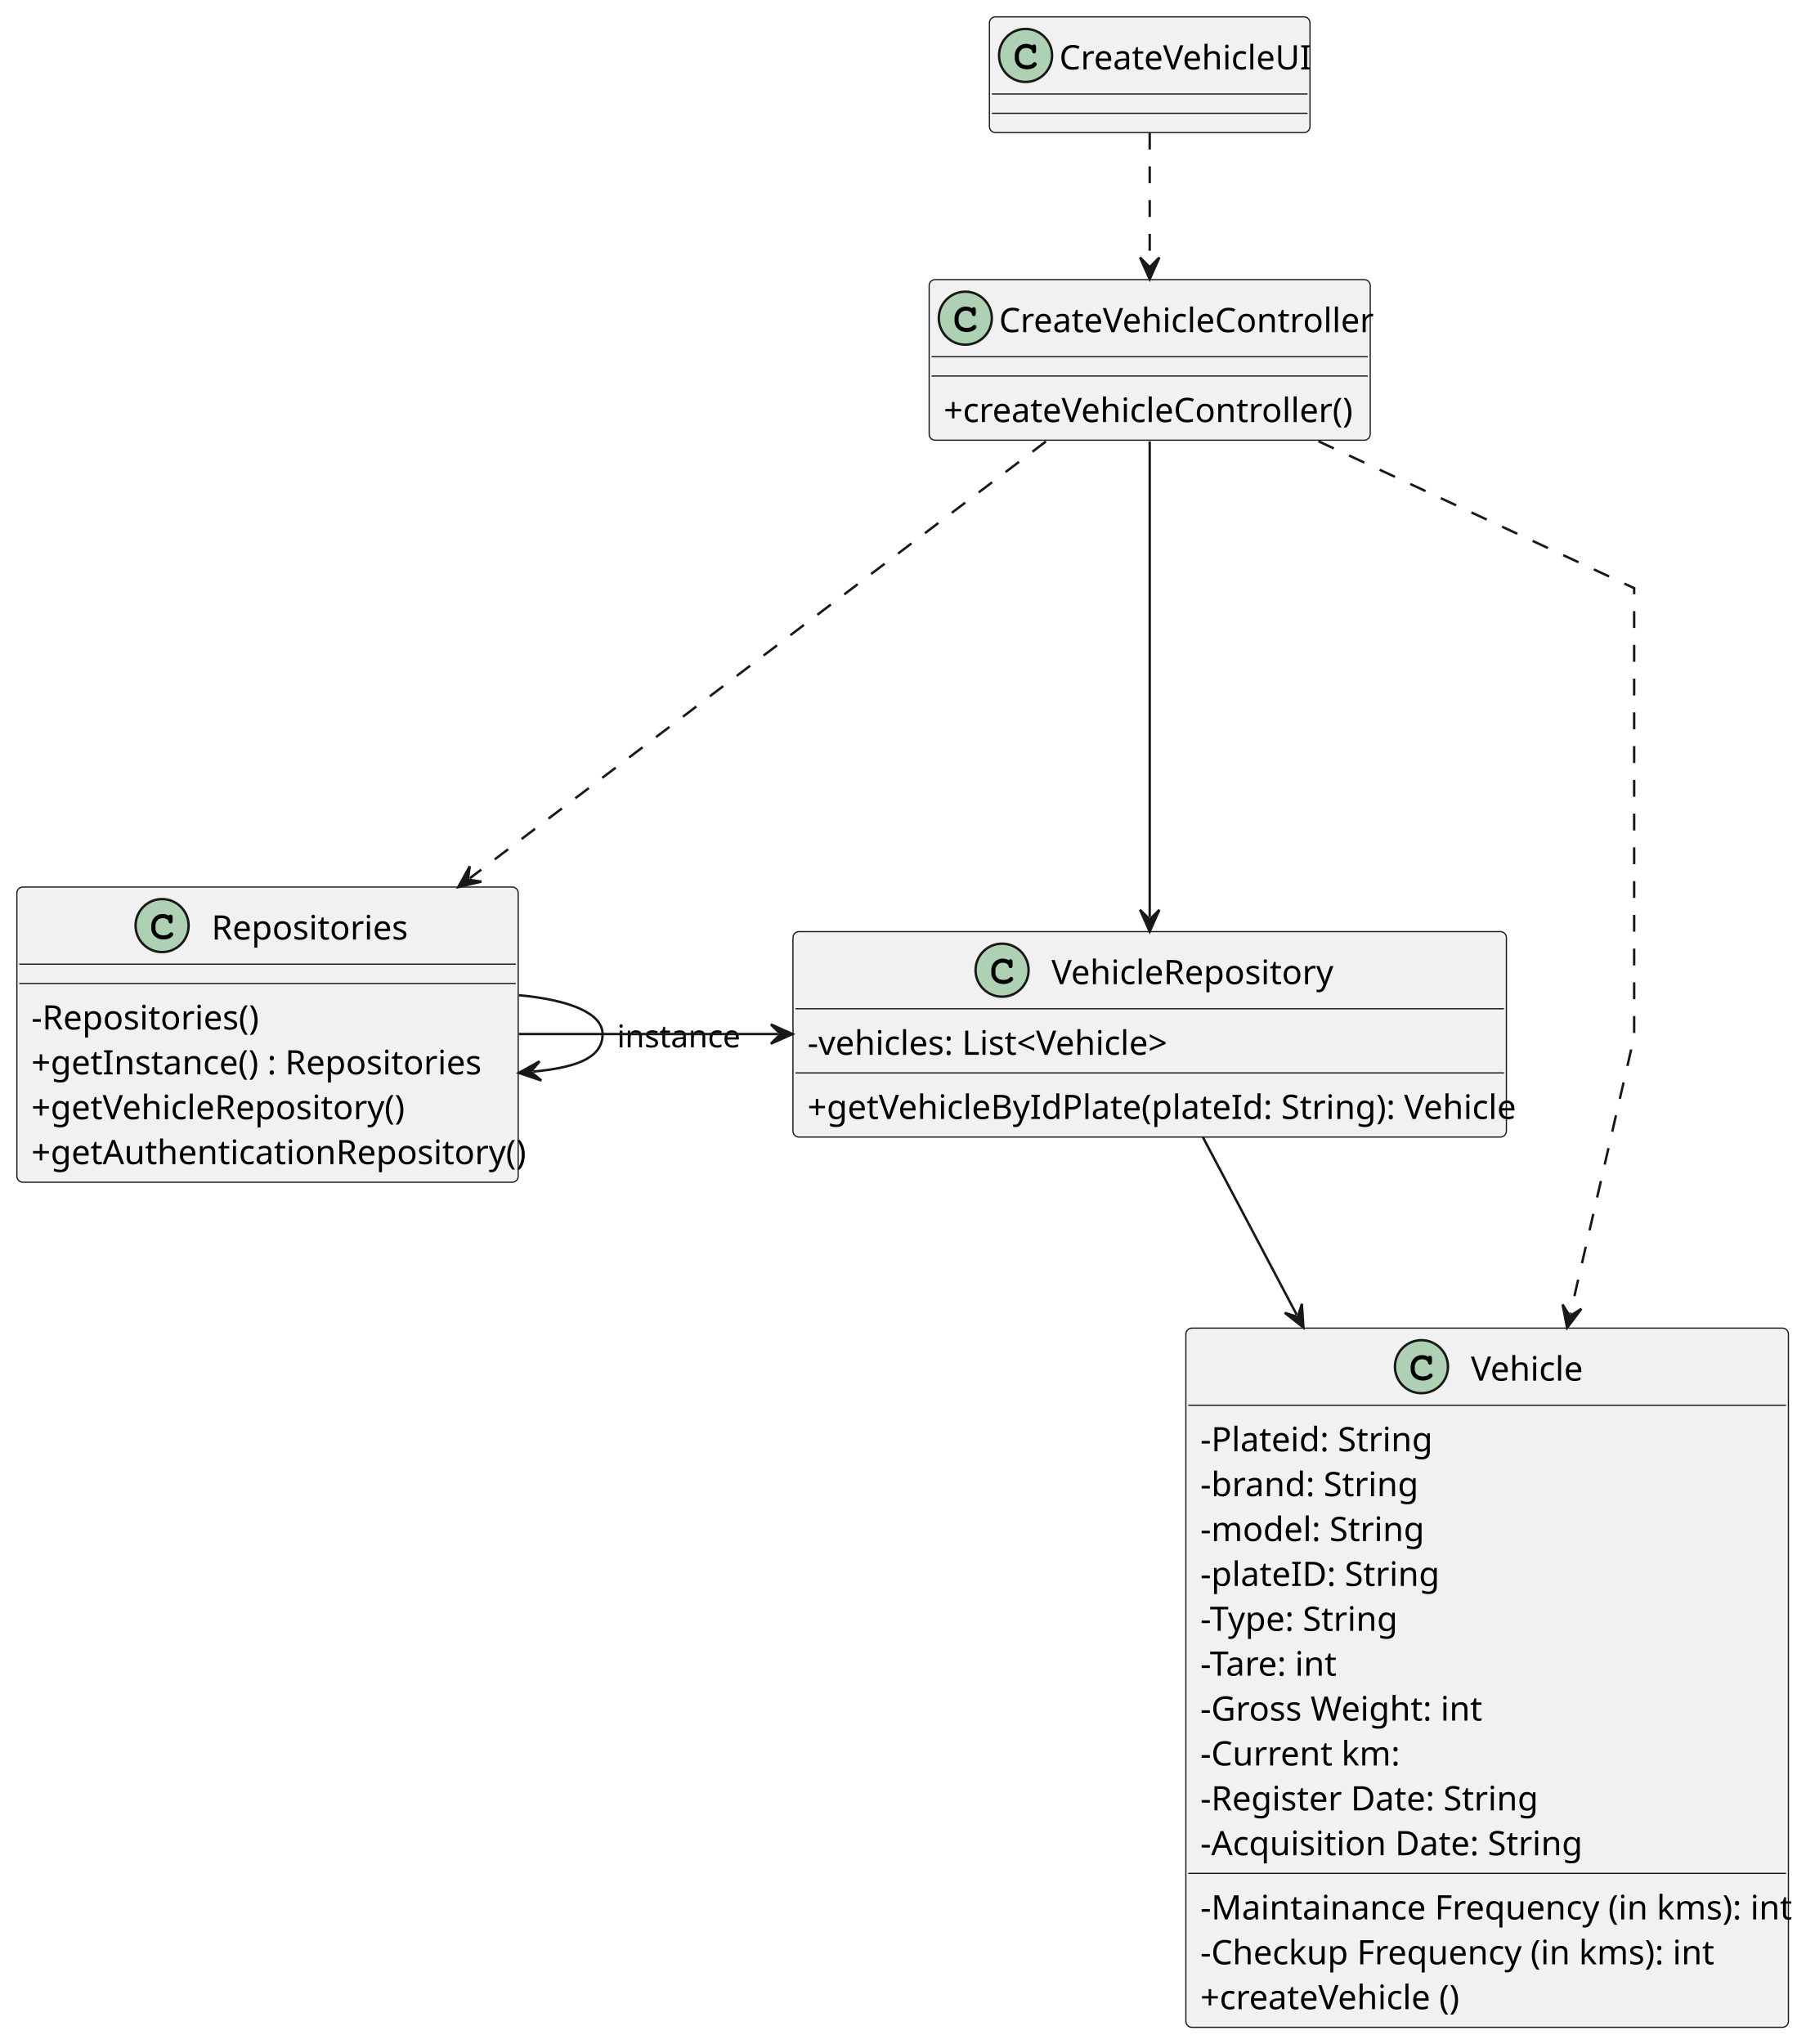
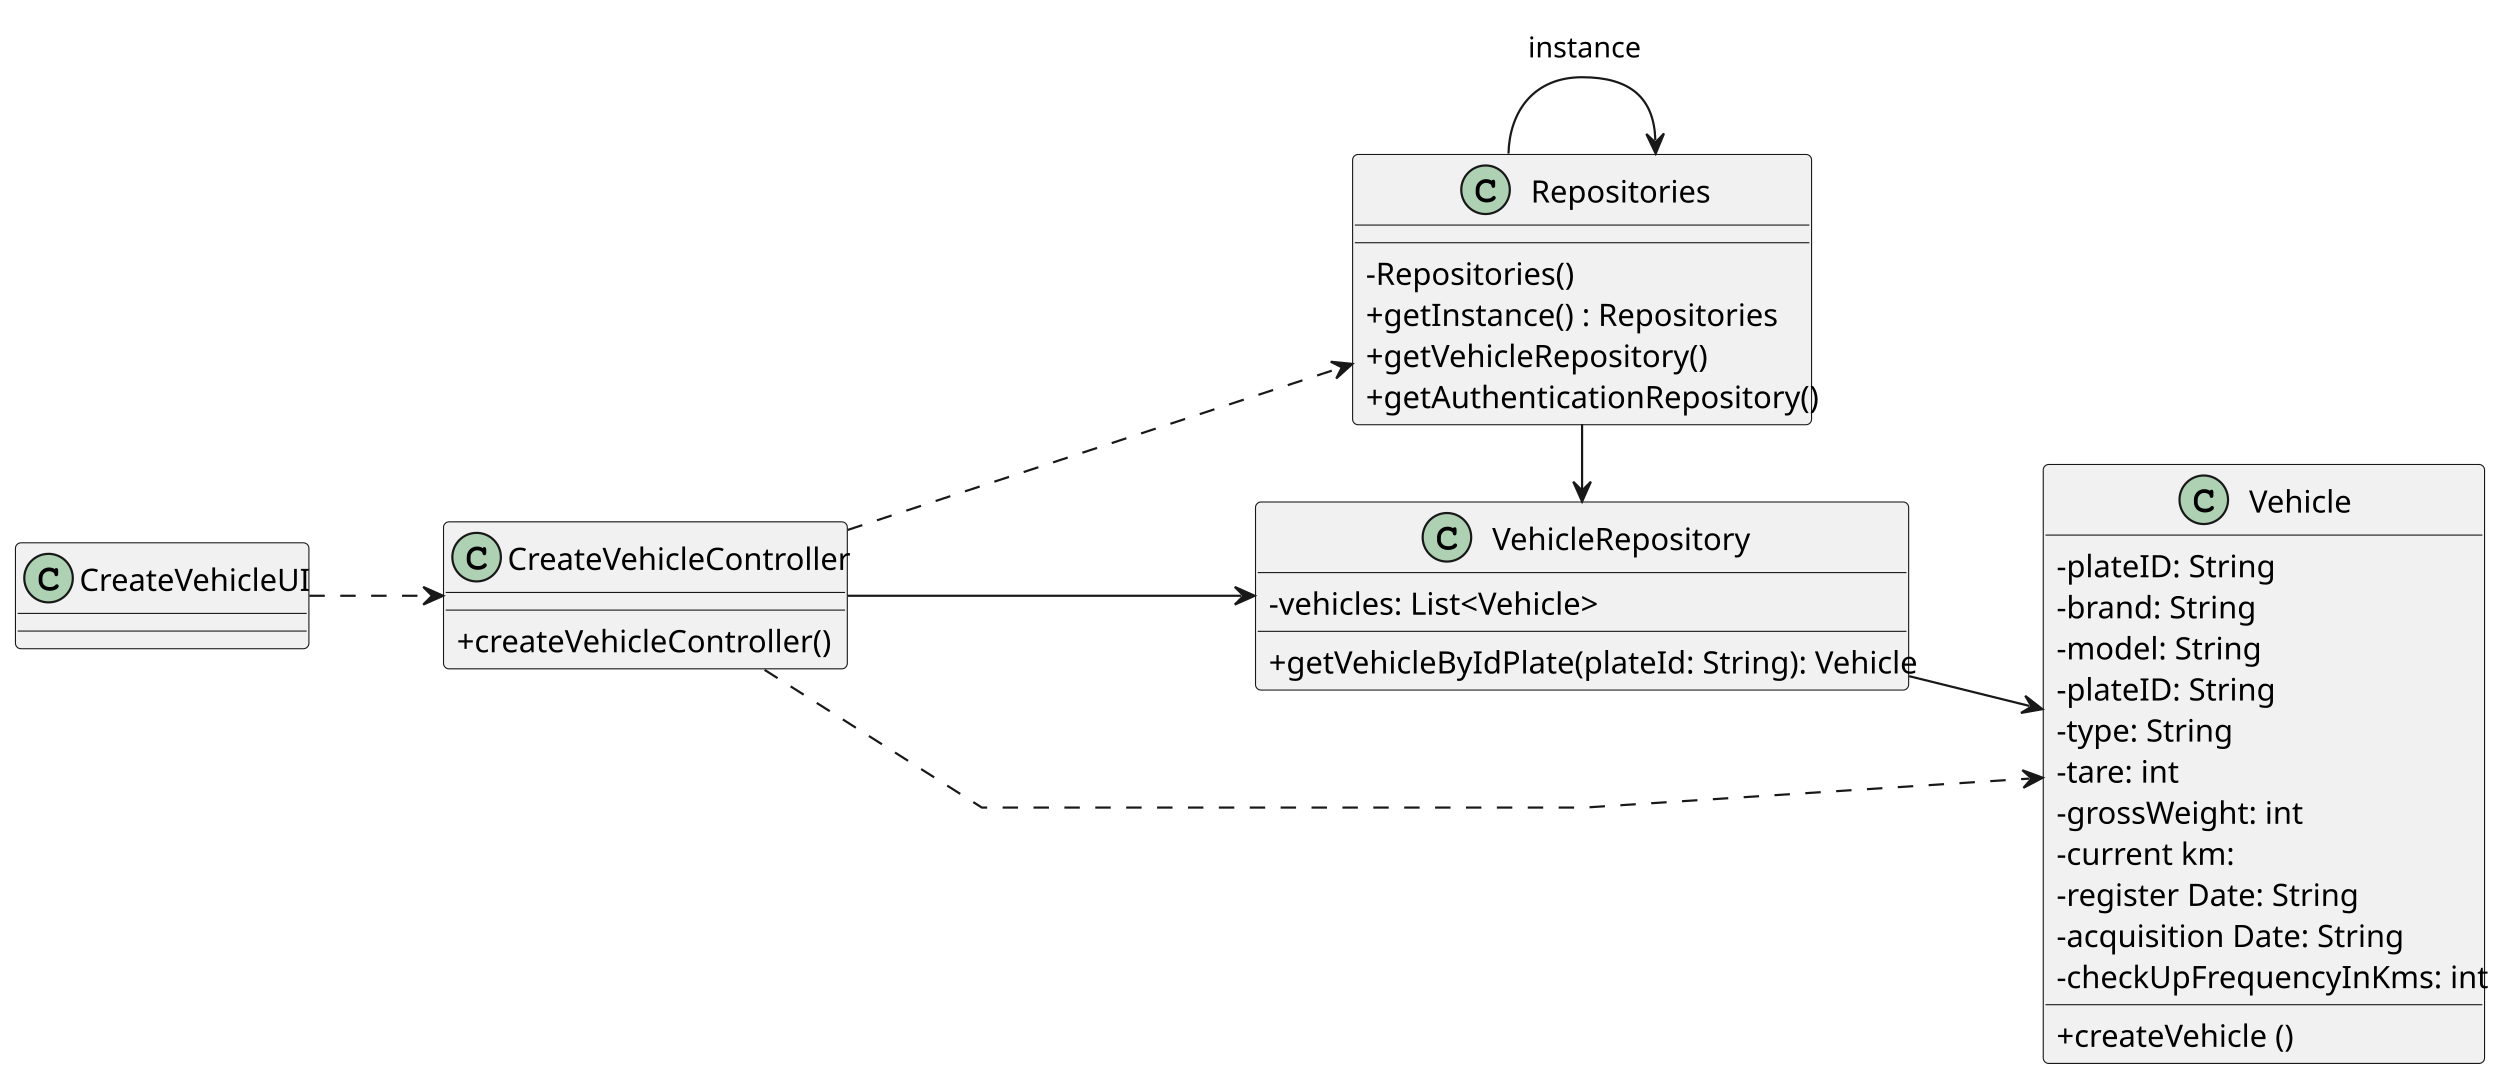
- <svg xmlns="http://www.w3.org/2000/svg" contentStyleType="text/css" height="848px" preserveAspectRatio="none" style="width:749px;height:848px;background:#FFFFFF;" version="1.1" viewBox="0 0 749 848" width="749px" zoomAndPan="magnify">
+ <svg xmlns="http://www.w3.org/2000/svg" contentStyleType="text/css" height="488px" preserveAspectRatio="none" style="width:1133px;height:488px;background:#FFFFFF;" version="1.1" viewBox="0 0 1133 488" width="1133px" zoomAndPan="magnify">
  <defs />
  <g>
    <g id="elem_CreateVehicleUI">
-       <rect codeLine="11" fill="#F1F1F1" height="48" id="CreateVehicleUI" rx="2.5" ry="2.5" style="stroke:#181818;stroke-width:0.5;" width="133" x="410.5" y="7" />
-       <ellipse cx="425.5" cy="23" fill="#ADD1B2" rx="11" ry="11" style="stroke:#181818;stroke-width:1.0;" />
-       <path d="M428.266,18.875 Q428.422,18.656 428.609,18.547 Q428.797,18.438 429.016,18.438 Q429.391,18.438 429.625,18.703 Q429.859,18.953 429.859,19.562 L429.859,21.016 Q429.859,21.625 429.625,21.891 Q429.391,22.156 429.016,22.156 Q428.672,22.156 428.469,21.953 Q428.266,21.766 428.156,21.25 Q428.109,20.891 427.922,20.703 Q427.594,20.328 426.984,20.109 Q426.375,19.891 425.75,19.891 Q424.984,19.891 424.344,20.219 Q423.719,20.547 423.219,21.297 Q422.734,22.047 422.734,23.078 L422.734,24.172 Q422.734,25.406 423.625,26.234 Q424.516,27.047 426.109,27.047 Q427.047,27.047 427.703,26.797 Q428.094,26.641 428.516,26.203 Q428.781,25.938 428.922,25.859 Q429.078,25.781 429.281,25.781 Q429.609,25.781 429.859,26.047 Q430.125,26.297 430.125,26.641 Q430.125,26.984 429.781,27.391 Q429.281,27.969 428.484,28.297 Q427.406,28.75 426.109,28.75 Q424.594,28.75 423.391,28.125 Q422.406,27.625 421.719,26.562 Q421.031,25.484 421.031,24.203 L421.031,23.047 Q421.031,21.719 421.641,20.578 Q422.266,19.422 423.359,18.812 Q424.453,18.188 425.688,18.188 Q426.422,18.188 427.062,18.359 Q427.719,18.516 428.266,18.875 Z " fill="#000000" />
-       <text fill="#000000" font-family="sans-serif" font-size="14" lengthAdjust="spacing" textLength="101" x="439.5" y="28.797">CreateVehicleUI</text>
-       <line style="stroke:#181818;stroke-width:0.5;" x1="411.5" x2="542.5" y1="39" y2="39" />
-       <line style="stroke:#181818;stroke-width:0.5;" x1="411.5" x2="542.5" y1="47" y2="47" />
+       <rect codeLine="11" fill="#F1F1F1" height="48" id="CreateVehicleUI" rx="2.5" ry="2.5" style="stroke:#181818;stroke-width:0.5;" width="133" x="7" y="246" />
+       <ellipse cx="22" cy="262" fill="#ADD1B2" rx="11" ry="11" style="stroke:#181818;stroke-width:1.0;" />
+       <path d="M24.766,257.875 Q24.922,257.656 25.109,257.547 Q25.297,257.438 25.516,257.438 Q25.891,257.438 26.125,257.703 Q26.359,257.953 26.359,258.562 L26.359,260.016 Q26.359,260.625 26.125,260.891 Q25.891,261.156 25.516,261.156 Q25.172,261.156 24.969,260.953 Q24.766,260.766 24.656,260.25 Q24.609,259.891 24.422,259.703 Q24.094,259.328 23.484,259.109 Q22.875,258.891 22.25,258.891 Q21.484,258.891 20.844,259.219 Q20.219,259.547 19.719,260.297 Q19.234,261.047 19.234,262.078 L19.234,263.172 Q19.234,264.406 20.125,265.234 Q21.016,266.047 22.609,266.047 Q23.547,266.047 24.203,265.797 Q24.594,265.641 25.016,265.203 Q25.281,264.938 25.422,264.859 Q25.578,264.781 25.781,264.781 Q26.109,264.781 26.359,265.047 Q26.625,265.297 26.625,265.641 Q26.625,265.984 26.281,266.391 Q25.781,266.969 24.984,267.297 Q23.906,267.75 22.609,267.75 Q21.094,267.75 19.891,267.125 Q18.906,266.625 18.219,265.562 Q17.531,264.484 17.531,263.203 L17.531,262.047 Q17.531,260.719 18.141,259.578 Q18.766,258.422 19.859,257.812 Q20.953,257.188 22.188,257.188 Q22.922,257.188 23.562,257.359 Q24.219,257.516 24.766,257.875 Z " fill="#000000" />
+       <text fill="#000000" font-family="sans-serif" font-size="14" lengthAdjust="spacing" textLength="101" x="36" y="267.797">CreateVehicleUI</text>
+       <line style="stroke:#181818;stroke-width:0.5;" x1="8" x2="139" y1="278" y2="278" />
+       <line style="stroke:#181818;stroke-width:0.5;" x1="8" x2="139" y1="286" y2="286" />
    </g>
    <g id="elem_Vehicle">
-       <rect codeLine="21" fill="#F1F1F1" height="290.074" id="Vehicle" rx="2.5" ry="2.5" style="stroke:#181818;stroke-width:0.5;" width="250" x="492" y="551" />
-       <ellipse cx="589.75" cy="567" fill="#ADD1B2" rx="11" ry="11" style="stroke:#181818;stroke-width:1.0;" />
-       <path d="M592.516,562.875 Q592.672,562.656 592.859,562.547 Q593.047,562.438 593.266,562.438 Q593.641,562.438 593.875,562.703 Q594.109,562.953 594.109,563.562 L594.109,565.016 Q594.109,565.625 593.875,565.891 Q593.641,566.156 593.266,566.156 Q592.922,566.156 592.719,565.953 Q592.516,565.766 592.406,565.25 Q592.359,564.891 592.172,564.703 Q591.844,564.328 591.234,564.109 Q590.625,563.891 590,563.891 Q589.234,563.891 588.594,564.219 Q587.969,564.547 587.469,565.297 Q586.984,566.047 586.984,567.078 L586.984,568.172 Q586.984,569.406 587.875,570.234 Q588.766,571.047 590.359,571.047 Q591.297,571.047 591.953,570.797 Q592.344,570.641 592.766,570.203 Q593.031,569.938 593.172,569.859 Q593.328,569.781 593.531,569.781 Q593.859,569.781 594.109,570.047 Q594.375,570.297 594.375,570.641 Q594.375,570.984 594.031,571.391 Q593.531,571.969 592.734,572.297 Q591.656,572.75 590.359,572.75 Q588.844,572.75 587.641,572.125 Q586.656,571.625 585.969,570.562 Q585.281,569.484 585.281,568.203 L585.281,567.047 Q585.281,565.719 585.891,564.578 Q586.516,563.422 587.609,562.812 Q588.703,562.188 589.938,562.188 Q590.672,562.188 591.312,562.359 Q591.969,562.516 592.516,562.875 Z " fill="#000000" />
-       <text fill="#000000" font-family="sans-serif" font-size="14" lengthAdjust="spacing" textLength="46" x="610.25" y="572.797">Vehicle</text>
-       <line style="stroke:#181818;stroke-width:0.5;" x1="493" x2="741" y1="583" y2="583" />
-       <text fill="#000000" font-family="sans-serif" font-size="14" lengthAdjust="spacing" textLength="93" x="498" y="602.107">-Plateid: String</text>
-       <text fill="#000000" font-family="sans-serif" font-size="14" lengthAdjust="spacing" textLength="87" x="498" y="620.729">-brand: String</text>
-       <text fill="#000000" font-family="sans-serif" font-size="14" lengthAdjust="spacing" textLength="88" x="498" y="639.35">-model: String</text>
-       <text fill="#000000" font-family="sans-serif" font-size="14" lengthAdjust="spacing" textLength="94" x="498" y="657.971">-plateID: String</text>
-       <text fill="#000000" font-family="sans-serif" font-size="14" lengthAdjust="spacing" textLength="82" x="498" y="676.592">-Type: String</text>
-       <text fill="#000000" font-family="sans-serif" font-size="14" lengthAdjust="spacing" textLength="58" x="498" y="695.213">-Tare: int</text>
-       <text fill="#000000" font-family="sans-serif" font-size="14" lengthAdjust="spacing" textLength="114" x="498" y="713.834">-Gross Weight: int</text>
-       <text fill="#000000" font-family="sans-serif" font-size="14" lengthAdjust="spacing" textLength="79" x="498" y="732.455">-Current km:</text>
-       <text fill="#000000" font-family="sans-serif" font-size="14" lengthAdjust="spacing" textLength="137" x="498" y="751.076">-Register Date: String</text>
-       <text fill="#000000" font-family="sans-serif" font-size="14" lengthAdjust="spacing" textLength="152" x="498" y="769.697">-Acquisition Date: String</text>
-       <line style="stroke:#181818;stroke-width:0.5;" x1="493" x2="741" y1="777.211" y2="777.211" />
-       <text fill="#000000" font-family="sans-serif" font-size="14" lengthAdjust="spacing" textLength="238" x="498" y="796.318">-Maintainance Frequency (in kms): int</text>
-       <text fill="#000000" font-family="sans-serif" font-size="14" lengthAdjust="spacing" textLength="210" x="498" y="814.939">-Checkup Frequency (in kms): int</text>
-       <text fill="#000000" font-family="sans-serif" font-size="14" lengthAdjust="spacing" textLength="108" x="498" y="833.561">+createVehicle ()</text>
+       <rect codeLine="21" fill="#F1F1F1" height="271.453" id="Vehicle" rx="2.5" ry="2.5" style="stroke:#181818;stroke-width:0.5;" width="200" x="926" y="210.5" />
+       <ellipse cx="998.75" cy="226.5" fill="#ADD1B2" rx="11" ry="11" style="stroke:#181818;stroke-width:1.0;" />
+       <path d="M1001.516,222.375 Q1001.672,222.156 1001.859,222.047 Q1002.047,221.938 1002.266,221.938 Q1002.641,221.938 1002.875,222.203 Q1003.109,222.453 1003.109,223.062 L1003.109,224.516 Q1003.109,225.125 1002.875,225.391 Q1002.641,225.656 1002.266,225.656 Q1001.922,225.656 1001.719,225.453 Q1001.516,225.266 1001.406,224.75 Q1001.359,224.391 1001.172,224.203 Q1000.844,223.828 1000.234,223.609 Q999.625,223.391 999,223.391 Q998.234,223.391 997.594,223.719 Q996.969,224.047 996.469,224.797 Q995.984,225.547 995.984,226.578 L995.984,227.672 Q995.984,228.906 996.875,229.734 Q997.766,230.547 999.359,230.547 Q1000.297,230.547 1000.953,230.297 Q1001.344,230.141 1001.766,229.703 Q1002.031,229.438 1002.172,229.359 Q1002.328,229.281 1002.531,229.281 Q1002.859,229.281 1003.109,229.547 Q1003.375,229.797 1003.375,230.141 Q1003.375,230.484 1003.031,230.891 Q1002.531,231.469 1001.734,231.797 Q1000.656,232.25 999.359,232.25 Q997.844,232.25 996.641,231.625 Q995.656,231.125 994.969,230.062 Q994.281,228.984 994.281,227.703 L994.281,226.547 Q994.281,225.219 994.891,224.078 Q995.516,222.922 996.609,222.312 Q997.703,221.688 998.938,221.688 Q999.672,221.688 1000.312,221.859 Q1000.969,222.016 1001.516,222.375 Z " fill="#000000" />
+       <text fill="#000000" font-family="sans-serif" font-size="14" lengthAdjust="spacing" textLength="46" x="1019.25" y="232.297">Vehicle</text>
+       <line style="stroke:#181818;stroke-width:0.5;" x1="927" x2="1125" y1="242.5" y2="242.5" />
+       <text fill="#000000" font-family="sans-serif" font-size="14" lengthAdjust="spacing" textLength="94" x="932" y="261.607">-plateID: String</text>
+       <text fill="#000000" font-family="sans-serif" font-size="14" lengthAdjust="spacing" textLength="87" x="932" y="280.228">-brand: String</text>
+       <text fill="#000000" font-family="sans-serif" font-size="14" lengthAdjust="spacing" textLength="88" x="932" y="298.85">-model: String</text>
+       <text fill="#000000" font-family="sans-serif" font-size="14" lengthAdjust="spacing" textLength="94" x="932" y="317.471">-plateID: String</text>
+       <text fill="#000000" font-family="sans-serif" font-size="14" lengthAdjust="spacing" textLength="77" x="932" y="336.092">-type: String</text>
+       <text fill="#000000" font-family="sans-serif" font-size="14" lengthAdjust="spacing" textLength="53" x="932" y="354.713">-tare: int</text>
+       <text fill="#000000" font-family="sans-serif" font-size="14" lengthAdjust="spacing" textLength="107" x="932" y="373.334">-grossWeight: int</text>
+       <text fill="#000000" font-family="sans-serif" font-size="14" lengthAdjust="spacing" textLength="76" x="932" y="391.955">-current km:</text>
+       <text fill="#000000" font-family="sans-serif" font-size="14" lengthAdjust="spacing" textLength="132" x="932" y="410.576">-register Date: String</text>
+       <text fill="#000000" font-family="sans-serif" font-size="14" lengthAdjust="spacing" textLength="151" x="932" y="429.197">-acquisition Date: String</text>
+       <text fill="#000000" font-family="sans-serif" font-size="14" lengthAdjust="spacing" textLength="188" x="932" y="447.818">-checkUpFrequencyInKms: int</text>
+       <line style="stroke:#181818;stroke-width:0.5;" x1="927" x2="1125" y1="455.332" y2="455.332" />
+       <text fill="#000000" font-family="sans-serif" font-size="14" lengthAdjust="spacing" textLength="108" x="932" y="474.44">+createVehicle ()</text>
    </g>
    <g id="elem_Repositories">
-       <rect codeLine="38" fill="#F1F1F1" height="122.484" id="Repositories" rx="2.5" ry="2.5" style="stroke:#181818;stroke-width:0.5;" width="208" x="7" y="368" />
-       <ellipse cx="67.25" cy="384" fill="#ADD1B2" rx="11" ry="11" style="stroke:#181818;stroke-width:1.0;" />
-       <path d="M70.016,379.875 Q70.172,379.656 70.359,379.547 Q70.547,379.438 70.766,379.438 Q71.141,379.438 71.375,379.703 Q71.609,379.953 71.609,380.562 L71.609,382.016 Q71.609,382.625 71.375,382.891 Q71.141,383.156 70.766,383.156 Q70.422,383.156 70.219,382.953 Q70.016,382.766 69.906,382.25 Q69.859,381.891 69.672,381.703 Q69.344,381.328 68.734,381.109 Q68.125,380.891 67.5,380.891 Q66.734,380.891 66.094,381.219 Q65.469,381.547 64.969,382.297 Q64.484,383.047 64.484,384.078 L64.484,385.172 Q64.484,386.406 65.375,387.234 Q66.266,388.047 67.859,388.047 Q68.797,388.047 69.453,387.797 Q69.844,387.641 70.266,387.203 Q70.531,386.938 70.672,386.859 Q70.828,386.781 71.031,386.781 Q71.359,386.781 71.609,387.047 Q71.875,387.297 71.875,387.641 Q71.875,387.984 71.531,388.391 Q71.031,388.969 70.234,389.297 Q69.156,389.75 67.859,389.75 Q66.344,389.75 65.141,389.125 Q64.156,388.625 63.469,387.562 Q62.781,386.484 62.781,385.203 L62.781,384.047 Q62.781,382.719 63.391,381.578 Q64.016,380.422 65.109,379.812 Q66.203,379.188 67.438,379.188 Q68.172,379.188 68.812,379.359 Q69.469,379.516 70.016,379.875 Z " fill="#000000" />
-       <text fill="#000000" font-family="sans-serif" font-size="14" lengthAdjust="spacing" textLength="79" x="87.75" y="389.797">Repositories</text>
-       <line style="stroke:#181818;stroke-width:0.5;" x1="8" x2="214" y1="400" y2="400" />
-       <line style="stroke:#181818;stroke-width:0.5;" x1="8" x2="214" y1="408" y2="408" />
-       <text fill="#000000" font-family="sans-serif" font-size="14" lengthAdjust="spacing" textLength="94" x="13" y="427.107">-Repositories()</text>
-       <text fill="#000000" font-family="sans-serif" font-size="14" lengthAdjust="spacing" textLength="182" x="13" y="445.728">+getInstance() : Repositories</text>
-       <text fill="#000000" font-family="sans-serif" font-size="14" lengthAdjust="spacing" textLength="152" x="13" y="464.35">+getVehicleRepository()</text>
-       <text fill="#000000" font-family="sans-serif" font-size="14" lengthAdjust="spacing" textLength="196" x="13" y="482.971">+getAuthenticationRepository()</text>
+       <rect codeLine="37" fill="#F1F1F1" height="122.484" id="Repositories" rx="2.5" ry="2.5" style="stroke:#181818;stroke-width:0.5;" width="208" x="613" y="70" />
+       <ellipse cx="673.25" cy="86" fill="#ADD1B2" rx="11" ry="11" style="stroke:#181818;stroke-width:1.0;" />
+       <path d="M676.016,81.875 Q676.172,81.656 676.359,81.547 Q676.547,81.438 676.766,81.438 Q677.141,81.438 677.375,81.703 Q677.609,81.953 677.609,82.562 L677.609,84.016 Q677.609,84.625 677.375,84.891 Q677.141,85.156 676.766,85.156 Q676.422,85.156 676.219,84.953 Q676.016,84.766 675.906,84.25 Q675.859,83.891 675.672,83.703 Q675.344,83.328 674.734,83.109 Q674.125,82.891 673.5,82.891 Q672.734,82.891 672.094,83.219 Q671.469,83.547 670.969,84.297 Q670.484,85.047 670.484,86.078 L670.484,87.172 Q670.484,88.406 671.375,89.234 Q672.266,90.047 673.859,90.047 Q674.797,90.047 675.453,89.797 Q675.844,89.641 676.266,89.203 Q676.531,88.938 676.672,88.859 Q676.828,88.781 677.031,88.781 Q677.359,88.781 677.609,89.047 Q677.875,89.297 677.875,89.641 Q677.875,89.984 677.531,90.391 Q677.031,90.969 676.234,91.297 Q675.156,91.75 673.859,91.75 Q672.344,91.75 671.141,91.125 Q670.156,90.625 669.469,89.562 Q668.781,88.484 668.781,87.203 L668.781,86.047 Q668.781,84.719 669.391,83.578 Q670.016,82.422 671.109,81.812 Q672.203,81.188 673.438,81.188 Q674.172,81.188 674.812,81.359 Q675.469,81.516 676.016,81.875 Z " fill="#000000" />
+       <text fill="#000000" font-family="sans-serif" font-size="14" lengthAdjust="spacing" textLength="79" x="693.75" y="91.797">Repositories</text>
+       <line style="stroke:#181818;stroke-width:0.5;" x1="614" x2="820" y1="102" y2="102" />
+       <line style="stroke:#181818;stroke-width:0.5;" x1="614" x2="820" y1="110" y2="110" />
+       <text fill="#000000" font-family="sans-serif" font-size="14" lengthAdjust="spacing" textLength="94" x="619" y="129.107">-Repositories()</text>
+       <text fill="#000000" font-family="sans-serif" font-size="14" lengthAdjust="spacing" textLength="182" x="619" y="147.728">+getInstance() : Repositories</text>
+       <text fill="#000000" font-family="sans-serif" font-size="14" lengthAdjust="spacing" textLength="152" x="619" y="166.35">+getVehicleRepository()</text>
+       <text fill="#000000" font-family="sans-serif" font-size="14" lengthAdjust="spacing" textLength="196" x="619" y="184.971">+getAuthenticationRepository()</text>
    </g>
    <g id="elem_CreateVehicleController">
-       <rect codeLine="46" fill="#F1F1F1" height="66.621" id="CreateVehicleController" rx="2.5" ry="2.5" style="stroke:#181818;stroke-width:0.5;" width="183" x="385.5" y="116" />
-       <ellipse cx="400.5" cy="132" fill="#ADD1B2" rx="11" ry="11" style="stroke:#181818;stroke-width:1.0;" />
-       <path d="M403.266,127.875 Q403.422,127.656 403.609,127.547 Q403.797,127.438 404.016,127.438 Q404.391,127.438 404.625,127.703 Q404.859,127.953 404.859,128.562 L404.859,130.016 Q404.859,130.625 404.625,130.891 Q404.391,131.156 404.016,131.156 Q403.672,131.156 403.469,130.953 Q403.266,130.766 403.156,130.25 Q403.109,129.891 402.922,129.703 Q402.594,129.328 401.984,129.109 Q401.375,128.891 400.75,128.891 Q399.984,128.891 399.344,129.219 Q398.719,129.547 398.219,130.297 Q397.734,131.047 397.734,132.078 L397.734,133.172 Q397.734,134.406 398.625,135.234 Q399.516,136.047 401.109,136.047 Q402.047,136.047 402.703,135.797 Q403.094,135.641 403.516,135.203 Q403.781,134.938 403.922,134.859 Q404.078,134.781 404.281,134.781 Q404.609,134.781 404.859,135.047 Q405.125,135.297 405.125,135.641 Q405.125,135.984 404.781,136.391 Q404.281,136.969 403.484,137.297 Q402.406,137.75 401.109,137.75 Q399.594,137.75 398.391,137.125 Q397.406,136.625 396.719,135.562 Q396.031,134.484 396.031,133.203 L396.031,132.047 Q396.031,130.719 396.641,129.578 Q397.266,128.422 398.359,127.812 Q399.453,127.188 400.688,127.188 Q401.422,127.188 402.062,127.359 Q402.719,127.516 403.266,127.875 Z " fill="#000000" />
-       <text fill="#000000" font-family="sans-serif" font-size="14" lengthAdjust="spacing" textLength="151" x="414.5" y="137.797">CreateVehicleController</text>
-       <line style="stroke:#181818;stroke-width:0.5;" x1="386.5" x2="567.5" y1="148" y2="148" />
-       <line style="stroke:#181818;stroke-width:0.5;" x1="386.5" x2="567.5" y1="156" y2="156" />
-       <text fill="#000000" font-family="sans-serif" font-size="14" lengthAdjust="spacing" textLength="166" x="391.5" y="175.107">+createVehicleController()</text>
+       <rect codeLine="45" fill="#F1F1F1" height="66.621" id="CreateVehicleController" rx="2.5" ry="2.5" style="stroke:#181818;stroke-width:0.5;" width="183" x="201" y="236.5" />
+       <ellipse cx="216" cy="252.5" fill="#ADD1B2" rx="11" ry="11" style="stroke:#181818;stroke-width:1.0;" />
+       <path d="M218.766,248.375 Q218.922,248.156 219.109,248.047 Q219.297,247.938 219.516,247.938 Q219.891,247.938 220.125,248.203 Q220.359,248.453 220.359,249.062 L220.359,250.516 Q220.359,251.125 220.125,251.391 Q219.891,251.656 219.516,251.656 Q219.172,251.656 218.969,251.453 Q218.766,251.266 218.656,250.75 Q218.609,250.391 218.422,250.203 Q218.094,249.828 217.484,249.609 Q216.875,249.391 216.25,249.391 Q215.484,249.391 214.844,249.719 Q214.219,250.047 213.719,250.797 Q213.234,251.547 213.234,252.578 L213.234,253.672 Q213.234,254.906 214.125,255.734 Q215.016,256.547 216.609,256.547 Q217.547,256.547 218.203,256.297 Q218.594,256.141 219.016,255.703 Q219.281,255.438 219.422,255.359 Q219.578,255.281 219.781,255.281 Q220.109,255.281 220.359,255.547 Q220.625,255.797 220.625,256.141 Q220.625,256.484 220.281,256.891 Q219.781,257.469 218.984,257.797 Q217.906,258.25 216.609,258.25 Q215.094,258.25 213.891,257.625 Q212.906,257.125 212.219,256.062 Q211.531,254.984 211.531,253.703 L211.531,252.547 Q211.531,251.219 212.141,250.078 Q212.766,248.922 213.859,248.312 Q214.953,247.688 216.188,247.688 Q216.922,247.688 217.562,247.859 Q218.219,248.016 218.766,248.375 Z " fill="#000000" />
+       <text fill="#000000" font-family="sans-serif" font-size="14" lengthAdjust="spacing" textLength="151" x="230" y="258.297">CreateVehicleController</text>
+       <line style="stroke:#181818;stroke-width:0.5;" x1="202" x2="383" y1="268.5" y2="268.5" />
+       <line style="stroke:#181818;stroke-width:0.5;" x1="202" x2="383" y1="276.5" y2="276.5" />
+       <text fill="#000000" font-family="sans-serif" font-size="14" lengthAdjust="spacing" textLength="166" x="207" y="295.607">+createVehicleController()</text>
    </g>
    <g id="elem_VehicleRepository">
-       <rect codeLine="50" fill="#F1F1F1" height="85.242" id="VehicleRepository" rx="2.5" ry="2.5" style="stroke:#181818;stroke-width:0.5;" width="296" x="329" y="386.5" />
-       <ellipse cx="415.75" cy="402.5" fill="#ADD1B2" rx="11" ry="11" style="stroke:#181818;stroke-width:1.0;" />
-       <path d="M418.516,398.375 Q418.672,398.156 418.859,398.047 Q419.047,397.938 419.266,397.938 Q419.641,397.938 419.875,398.203 Q420.109,398.453 420.109,399.062 L420.109,400.516 Q420.109,401.125 419.875,401.391 Q419.641,401.656 419.266,401.656 Q418.922,401.656 418.719,401.453 Q418.516,401.266 418.406,400.75 Q418.359,400.391 418.172,400.203 Q417.844,399.828 417.234,399.609 Q416.625,399.391 416,399.391 Q415.234,399.391 414.594,399.719 Q413.969,400.047 413.469,400.797 Q412.984,401.547 412.984,402.578 L412.984,403.672 Q412.984,404.906 413.875,405.734 Q414.766,406.547 416.359,406.547 Q417.297,406.547 417.953,406.297 Q418.344,406.141 418.766,405.703 Q419.031,405.438 419.172,405.359 Q419.328,405.281 419.531,405.281 Q419.859,405.281 420.109,405.547 Q420.375,405.797 420.375,406.141 Q420.375,406.484 420.031,406.891 Q419.531,407.469 418.734,407.797 Q417.656,408.25 416.359,408.25 Q414.844,408.25 413.641,407.625 Q412.656,407.125 411.969,406.062 Q411.281,404.984 411.281,403.703 L411.281,402.547 Q411.281,401.219 411.891,400.078 Q412.516,398.922 413.609,398.312 Q414.703,397.688 415.938,397.688 Q416.672,397.688 417.312,397.859 Q417.969,398.016 418.516,398.375 Z " fill="#000000" />
-       <text fill="#000000" font-family="sans-serif" font-size="14" lengthAdjust="spacing" textLength="114" x="436.25" y="408.297">VehicleRepository</text>
-       <line style="stroke:#181818;stroke-width:0.5;" x1="330" x2="624" y1="418.5" y2="418.5" />
-       <text fill="#000000" font-family="sans-serif" font-size="14" lengthAdjust="spacing" textLength="148" x="335" y="437.607">-vehicles: List&lt;Vehicle&gt;</text>
-       <line style="stroke:#181818;stroke-width:0.5;" x1="330" x2="624" y1="445.121" y2="445.121" />
-       <text fill="#000000" font-family="sans-serif" font-size="14" lengthAdjust="spacing" textLength="284" x="335" y="464.228">+getVehicleByIdPlate(plateId: String): Vehicle</text>
+       <rect codeLine="49" fill="#F1F1F1" height="85.242" id="VehicleRepository" rx="2.5" ry="2.5" style="stroke:#181818;stroke-width:0.5;" width="296" x="569" y="227.5" />
+       <ellipse cx="655.75" cy="243.5" fill="#ADD1B2" rx="11" ry="11" style="stroke:#181818;stroke-width:1.0;" />
+       <path d="M658.516,239.375 Q658.672,239.156 658.859,239.047 Q659.047,238.938 659.266,238.938 Q659.641,238.938 659.875,239.203 Q660.109,239.453 660.109,240.062 L660.109,241.516 Q660.109,242.125 659.875,242.391 Q659.641,242.656 659.266,242.656 Q658.922,242.656 658.719,242.453 Q658.516,242.266 658.406,241.75 Q658.359,241.391 658.172,241.203 Q657.844,240.828 657.234,240.609 Q656.625,240.391 656,240.391 Q655.234,240.391 654.594,240.719 Q653.969,241.047 653.469,241.797 Q652.984,242.547 652.984,243.578 L652.984,244.672 Q652.984,245.906 653.875,246.734 Q654.766,247.547 656.359,247.547 Q657.297,247.547 657.953,247.297 Q658.344,247.141 658.766,246.703 Q659.031,246.438 659.172,246.359 Q659.328,246.281 659.531,246.281 Q659.859,246.281 660.109,246.547 Q660.375,246.797 660.375,247.141 Q660.375,247.484 660.031,247.891 Q659.531,248.469 658.734,248.797 Q657.656,249.25 656.359,249.25 Q654.844,249.25 653.641,248.625 Q652.656,248.125 651.969,247.062 Q651.281,245.984 651.281,244.703 L651.281,243.547 Q651.281,242.219 651.891,241.078 Q652.516,239.922 653.609,239.312 Q654.703,238.688 655.938,238.688 Q656.672,238.688 657.312,238.859 Q657.969,239.016 658.516,239.375 Z " fill="#000000" />
+       <text fill="#000000" font-family="sans-serif" font-size="14" lengthAdjust="spacing" textLength="114" x="676.25" y="249.297">VehicleRepository</text>
+       <line style="stroke:#181818;stroke-width:0.5;" x1="570" x2="864" y1="259.5" y2="259.5" />
+       <text fill="#000000" font-family="sans-serif" font-size="14" lengthAdjust="spacing" textLength="148" x="575" y="278.607">-vehicles: List&lt;Vehicle&gt;</text>
+       <line style="stroke:#181818;stroke-width:0.5;" x1="570" x2="864" y1="286.121" y2="286.121" />
+       <text fill="#000000" font-family="sans-serif" font-size="14" lengthAdjust="spacing" textLength="284" x="575" y="305.228">+getVehicleByIdPlate(plateId: String): Vehicle</text>
    </g>
    <g id="link_CreateVehicleUI_CreateVehicleController">
-       <path codeLine="59" d="M477,55.02 C477,72.39 477,90.46 477,109.83 " fill="none" id="CreateVehicleUI-to-CreateVehicleController" style="stroke:#181818;stroke-width:1.0;stroke-dasharray:7.0,7.0;" />
-       <polygon fill="#181818" points="477,115.83,481,106.83,477,110.83,473,106.83,477,115.83" style="stroke:#181818;stroke-width:1.0;" />
+       <path codeLine="58" d="M140.2,270 C159.28,270 174.47,270 194.8,270 " fill="none" id="CreateVehicleUI-to-CreateVehicleController" style="stroke:#181818;stroke-width:1.0;stroke-dasharray:7.0,7.0;" />
+       <polygon fill="#181818" points="200.8,270,191.8,266,195.8,270,191.8,274,200.8,270" style="stroke:#181818;stroke-width:1.0;" />
    </g>
    <g id="link_CreateVehicleController_Repositories">
-       <path codeLine="60" d="M433.94,183.15 C374.13,228.49 269.641,307.715 194.921,364.375 " fill="none" id="CreateVehicleController-to-Repositories" style="stroke:#181818;stroke-width:1.0;stroke-dasharray:7.0,7.0;" />
-       <polygon fill="#181818" points="190.14,368,199.728,365.749,194.124,364.979,194.894,359.375,190.14,368" style="stroke:#181818;stroke-width:1.0;" />
+       <path codeLine="59" d="M384.14,240.18 C451.3,218.08 537.231,189.815 607.191,166.795 " fill="none" id="CreateVehicleController-to-Repositories" style="stroke:#181818;stroke-width:1.0;stroke-dasharray:7.0,7.0;" />
+       <polygon fill="#181818" points="612.89,164.92,603.091,163.933,608.14,166.483,605.591,171.533,612.89,164.92" style="stroke:#181818;stroke-width:1.0;" />
    </g>
    <g id="link_CreateVehicleController_Vehicle">
-       <path codeLine="61" d="M547.02,183.07 C605.03,210.05 678,244 678,244 C678,244 678,244 678,430 C678,430 665.825,482.863 651.525,545.023 " fill="none" id="CreateVehicleController-to-Vehicle" style="stroke:#181818;stroke-width:1.0;stroke-dasharray:7.0,7.0;" />
-       <polygon fill="#181818" points="650.18,550.87,656.096,542.996,651.301,545.997,648.3,541.202,650.18,550.87" style="stroke:#181818;stroke-width:1.0;" />
+       <path codeLine="60" d="M346.49,303.58 C390.18,331.26 445,366 445,366 C445,366 445,366 718,366 C718,366 830.073,358.7 919.763,352.86 " fill="none" id="CreateVehicleController-to-Vehicle" style="stroke:#181818;stroke-width:1.0;stroke-dasharray:7.0,7.0;" />
+       <polygon fill="#181818" points="925.75,352.47,916.509,349.063,920.761,352.795,917.029,357.046,925.75,352.47" style="stroke:#181818;stroke-width:1.0;" />
    </g>
    <g id="link_Repositories_Repositories">
-       <path codeLine="62" d="M215.26,412.88 C235.58,414.75 250,420.12 250,429 C250,437.88 241.555,442.7 221.235,444.57 " fill="none" id="Repositories-to-Repositories" style="stroke:#181818;stroke-width:1.0;" />
-       <polygon fill="#181818" points="215.26,445.12,224.589,448.278,220.239,444.662,223.856,440.312,215.26,445.12" style="stroke:#181818;stroke-width:1.0;" />
-       <text fill="#000000" font-family="sans-serif" font-size="13" lengthAdjust="spacing" textLength="49" x="256" y="434.528">instance</text>
+       <path codeLine="61" d="M683.64,69.6 C684.15,50.26 695.27,35 717,35 C738.73,35 749.692,44.262 750.202,63.602 " fill="none" id="Repositories-to-Repositories" style="stroke:#181818;stroke-width:1.0;" />
+       <polygon fill="#181818" points="750.36,69.6,754.121,60.498,750.228,64.602,746.124,60.709,750.36,69.6" style="stroke:#181818;stroke-width:1.0;" />
+       <text fill="#000000" font-family="sans-serif" font-size="13" lengthAdjust="spacing" textLength="49" x="692.5" y="26.028">instance</text>
    </g>
    <g id="link_Repositories_VehicleRepository">
-       <path codeLine="63" d="M215.26,429 C225.96,429 233,429 233,429 C233,429 286.98,429 322.83,429 " fill="none" id="Repositories-to-VehicleRepository" style="stroke:#181818;stroke-width:1.0;" />
-       <polygon fill="#181818" points="328.83,429,319.83,425,323.83,429,319.83,433,328.83,429" style="stroke:#181818;stroke-width:1.0;" />
+       <path codeLine="62" d="M717,192.25 C717,205.79 717,223.67 717,223.67 C717,223.67 717,219.04 717,221.3 " fill="none" id="Repositories-to-VehicleRepository" style="stroke:#181818;stroke-width:1.0;" />
+       <polygon fill="#181818" points="717,227.3,721,218.3,717,222.3,713,218.3,717,227.3" style="stroke:#181818;stroke-width:1.0;" />
    </g>
    <g id="link_CreateVehicleController_VehicleRepository">
-       <path codeLine="64" d="M477,183.15 C477,233.72 477,324.95 477,380.46 " fill="none" id="CreateVehicleController-to-VehicleRepository" style="stroke:#181818;stroke-width:1.0;" />
-       <polygon fill="#181818" points="477,386.46,481,377.46,477,381.46,473,377.46,477,386.46" style="stroke:#181818;stroke-width:1.0;" />
+       <path codeLine="63" d="M384.14,270 C437.84,270 501.19,270 562.6,270 " fill="none" id="CreateVehicleController-to-VehicleRepository" style="stroke:#181818;stroke-width:1.0;" />
+       <polygon fill="#181818" points="568.6,270,559.6,266,563.6,270,559.6,274,568.6,270" style="stroke:#181818;stroke-width:1.0;" />
    </g>
    <g id="link_VehicleRepository_Vehicle">
-       <path codeLine="65" d="M499.03,471.7 C510.58,493.56 522.688,516.475 537.988,545.444 " fill="none" id="VehicleRepository-to-Vehicle" style="stroke:#181818;stroke-width:1.0;" />
-       <polygon fill="#181818" points="540.79,550.75,540.124,540.924,538.455,546.329,533.05,544.66,540.79,550.75" style="stroke:#181818;stroke-width:1.0;" />
+       <path codeLine="64" d="M865.21,306.44 C885.67,311.51 900.466,315.168 919.776,319.948 " fill="none" id="VehicleRepository-to-Vehicle" style="stroke:#181818;stroke-width:1.0;" />
+       <polygon fill="#181818" points="925.6,321.39,917.825,315.345,920.746,320.189,915.903,323.11,925.6,321.39" style="stroke:#181818;stroke-width:1.0;" />
    </g>
  </g>
</svg>
